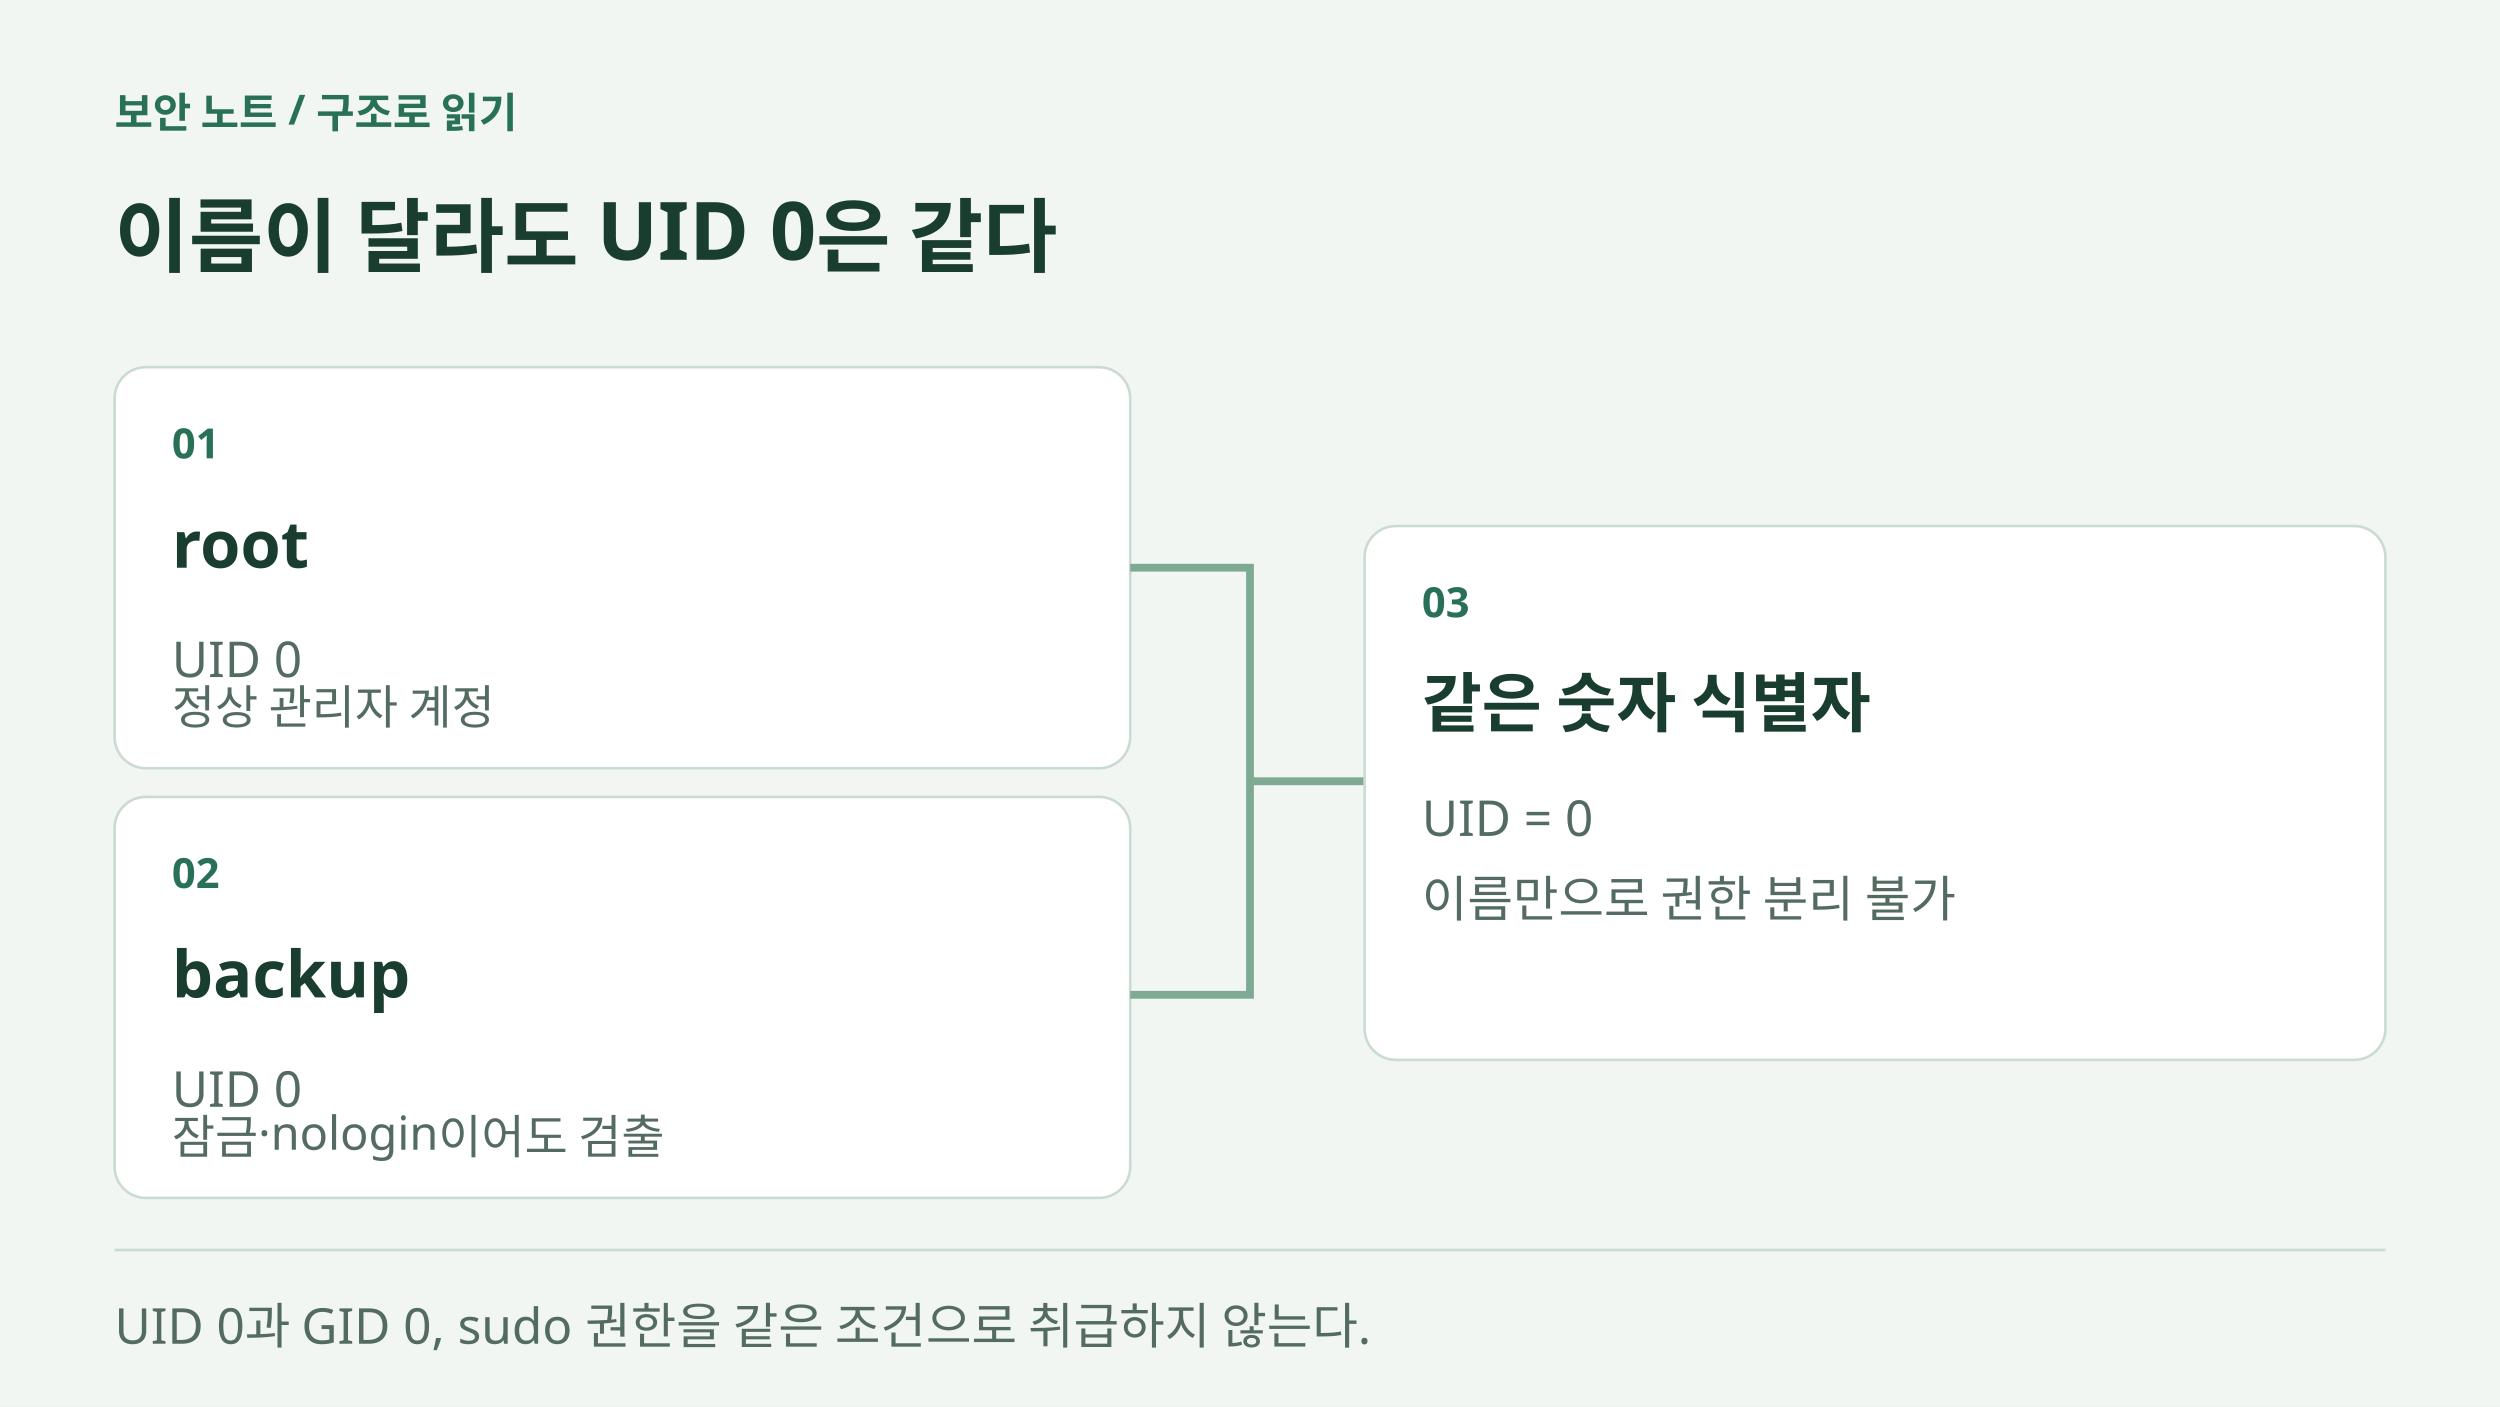
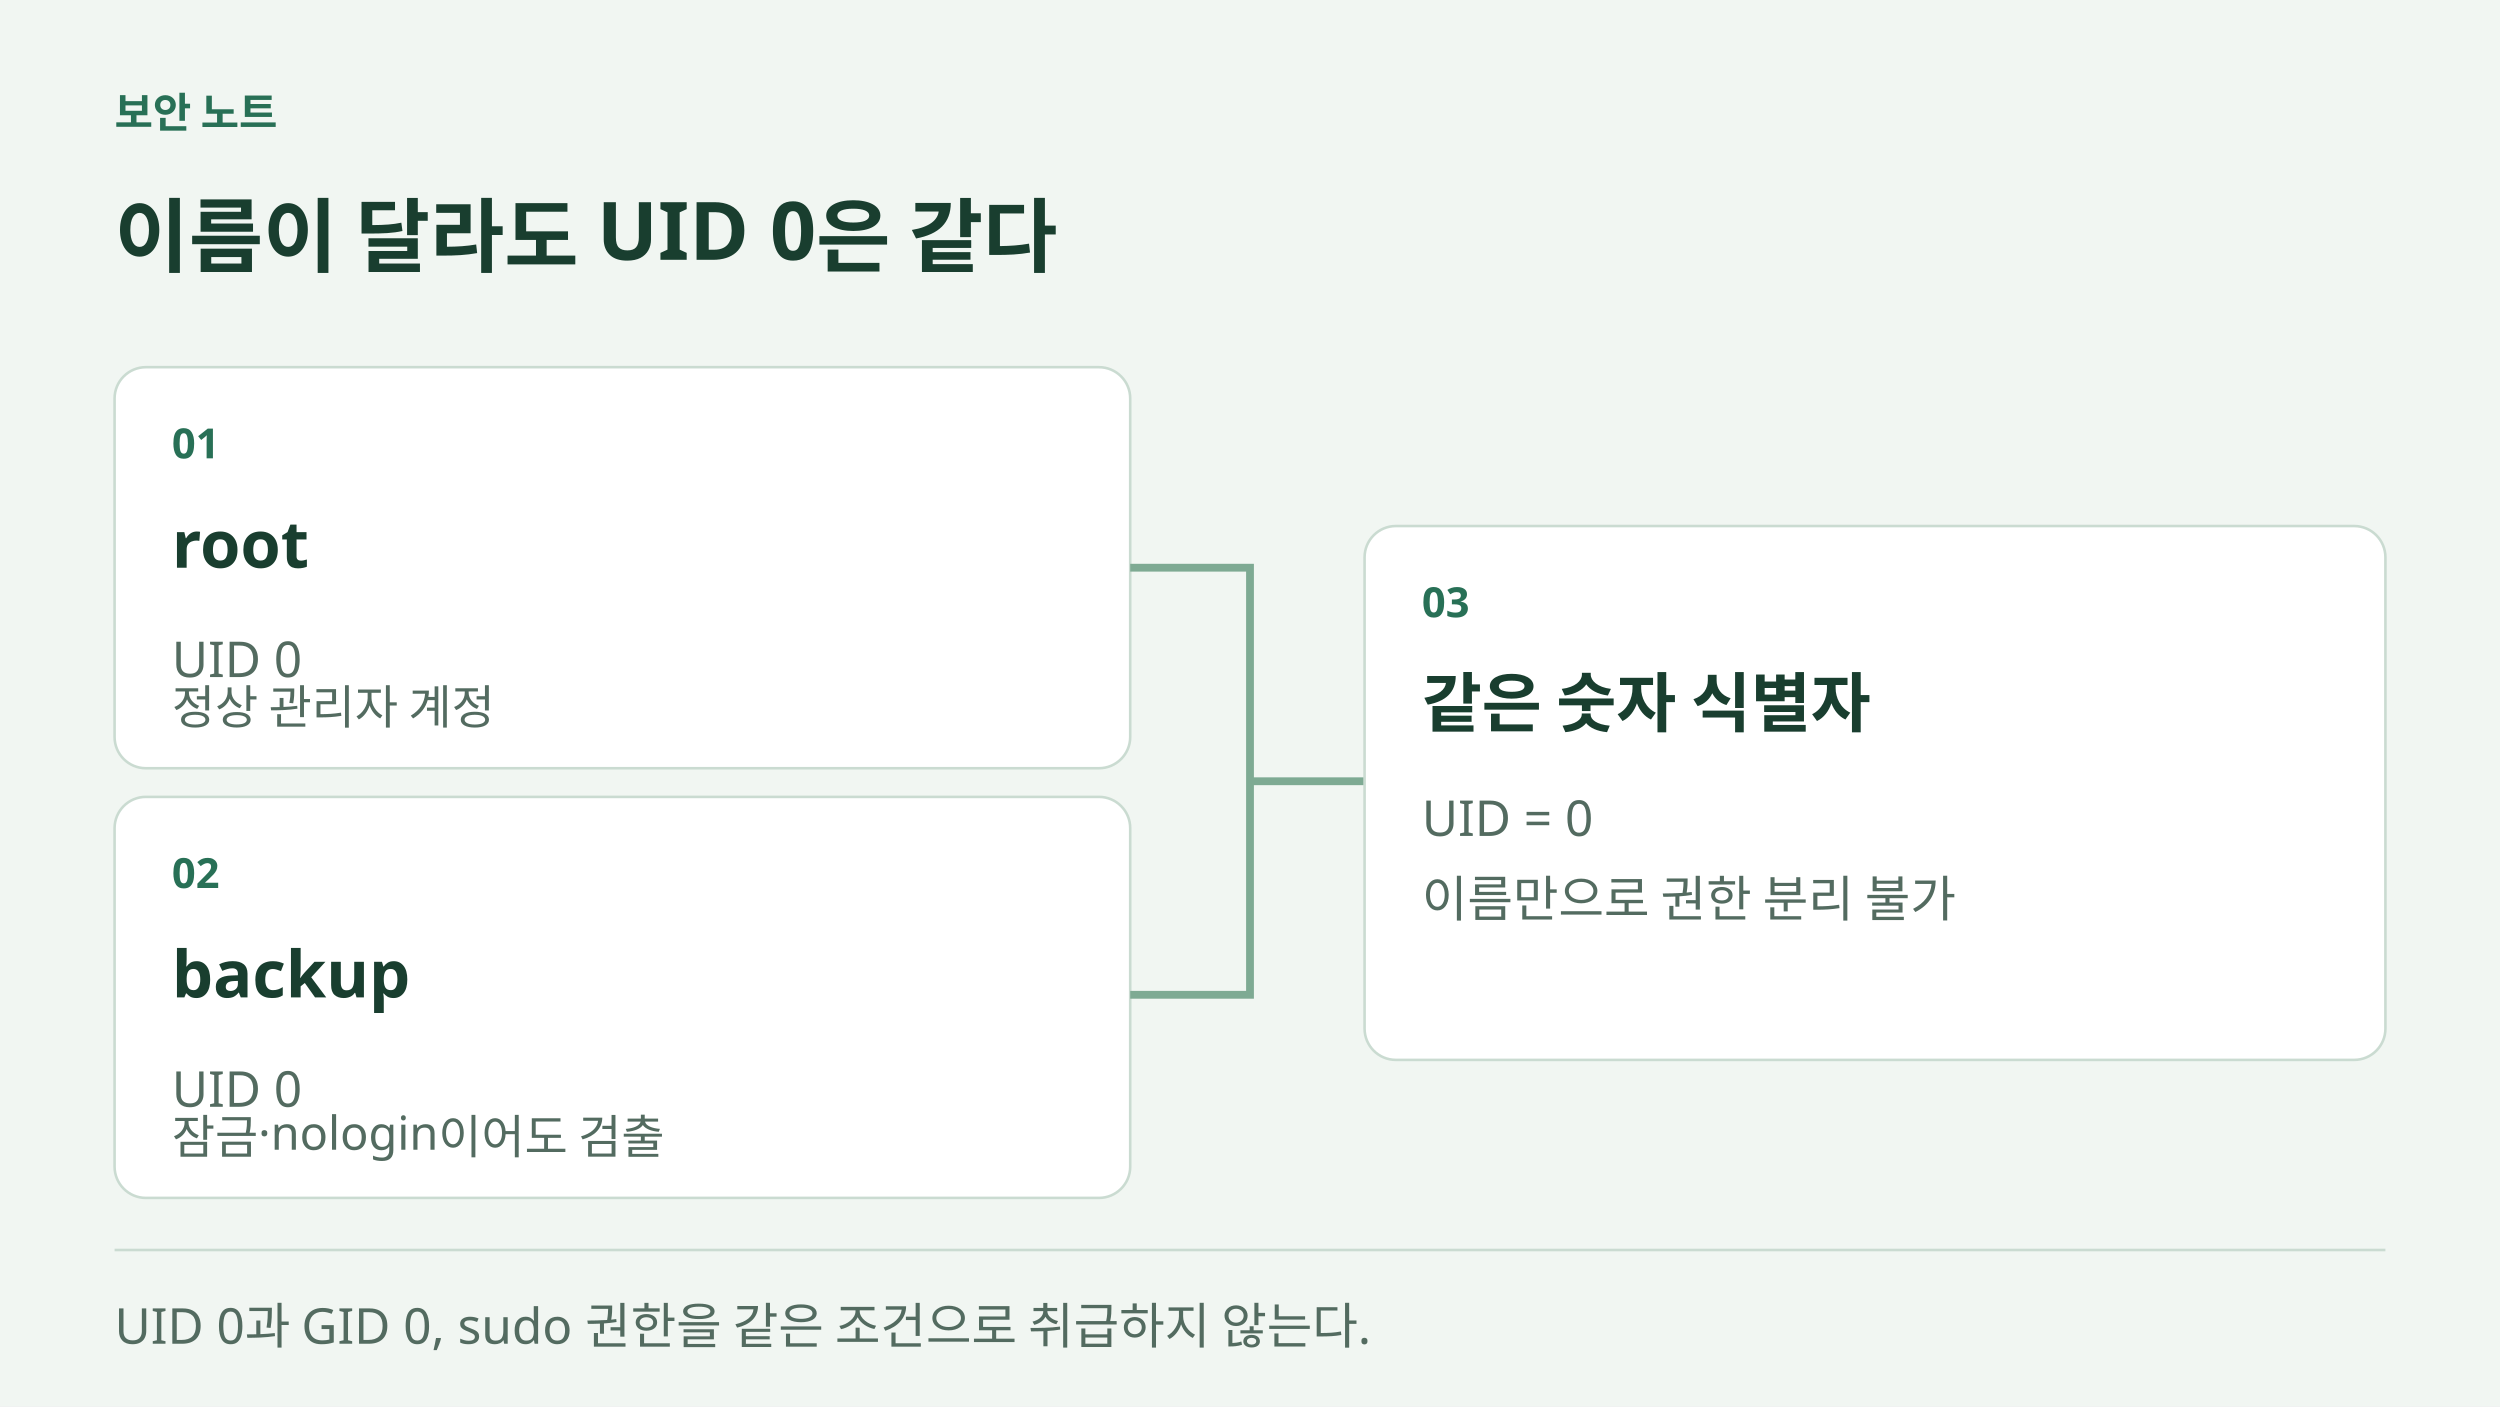
<svg xmlns="http://www.w3.org/2000/svg" width="960" height="540" viewBox="0 0 960 540" role="img" aria-labelledby="title desc">
  <rect width="960" height="540" fill="#f1f6f2" />
  <g font-family="'Malgun Gothic','Noto Sans KR',sans-serif">
-     <text x="44" y="49" font-size="16" fill="#287056" font-weight="700">보안 노트  /  구조로 읽기</text>
+     <text x="44" y="49" font-size="16" fill="#287056" font-weight="700">보안 노트</text>
    <text x="44" y="102" font-size="31" fill="#193e2f" font-weight="700">이름이 달라도 UID 0은 같다</text>
    <rect x="44" y="141" width="390" height="154" rx="12" fill="#fff" stroke="#cadbd1" />
    <text x="66" y="176" font-size="16" fill="#287056" font-weight="700">01</text>
    <text x="66" y="218" font-size="25" fill="#193e2f" font-weight="700">root</text>
    <text x="66" y="260" font-size="19" fill="#536b60" font-weight="400">UID 0</text>
    <text x="66" y="291" font-size="19" fill="#536b60" font-weight="400" />
    <rect x="44" y="306" width="390" height="154" rx="12" fill="#fff" stroke="#cadbd1" />
    <text x="66" y="341" font-size="16" fill="#287056" font-weight="700">02</text>
    <text x="66" y="383" font-size="25" fill="#193e2f" font-weight="700">backup</text>
    <text x="66" y="425" font-size="19" fill="#536b60" font-weight="400">UID 0</text>
    <text x="66" y="456" font-size="19" fill="#536b60" font-weight="400" />
    <path d="M434 218H480V300H524 M434 382H480V300" fill="none" stroke="#7eaa93" stroke-width="3" />
    <rect x="524" y="202" width="392" height="205" rx="12" fill="#fff" stroke="#cadbd1" />
    <text x="546" y="237" font-size="16" fill="#287056" font-weight="700">03</text>
    <text x="546" y="279" font-size="25" fill="#193e2f" font-weight="700">같은 숫자 식별자</text>
    <text x="546" y="321" font-size="19" fill="#536b60" font-weight="400">UID = 0</text>
    <text x="546" y="352" font-size="19" fill="#536b60" font-weight="400">이름만으로 권한 분리 불가</text>
    <text x="66" y="278" font-size="18" fill="#536b60" font-weight="400">정상 관리자 계정</text>
    <text x="66" y="443" font-size="18" fill="#536b60" font-weight="400">잠금·nologin이어도 검출</text>
    <path d="M44 480H916" stroke="#cadbd1" />
    <text x="44" y="516" font-size="19" fill="#536b60" font-weight="400">UID 0과 GID 0, sudo 권한을 같은 조건으로 취급하지 않는다.</text>
  </g>
</svg>
